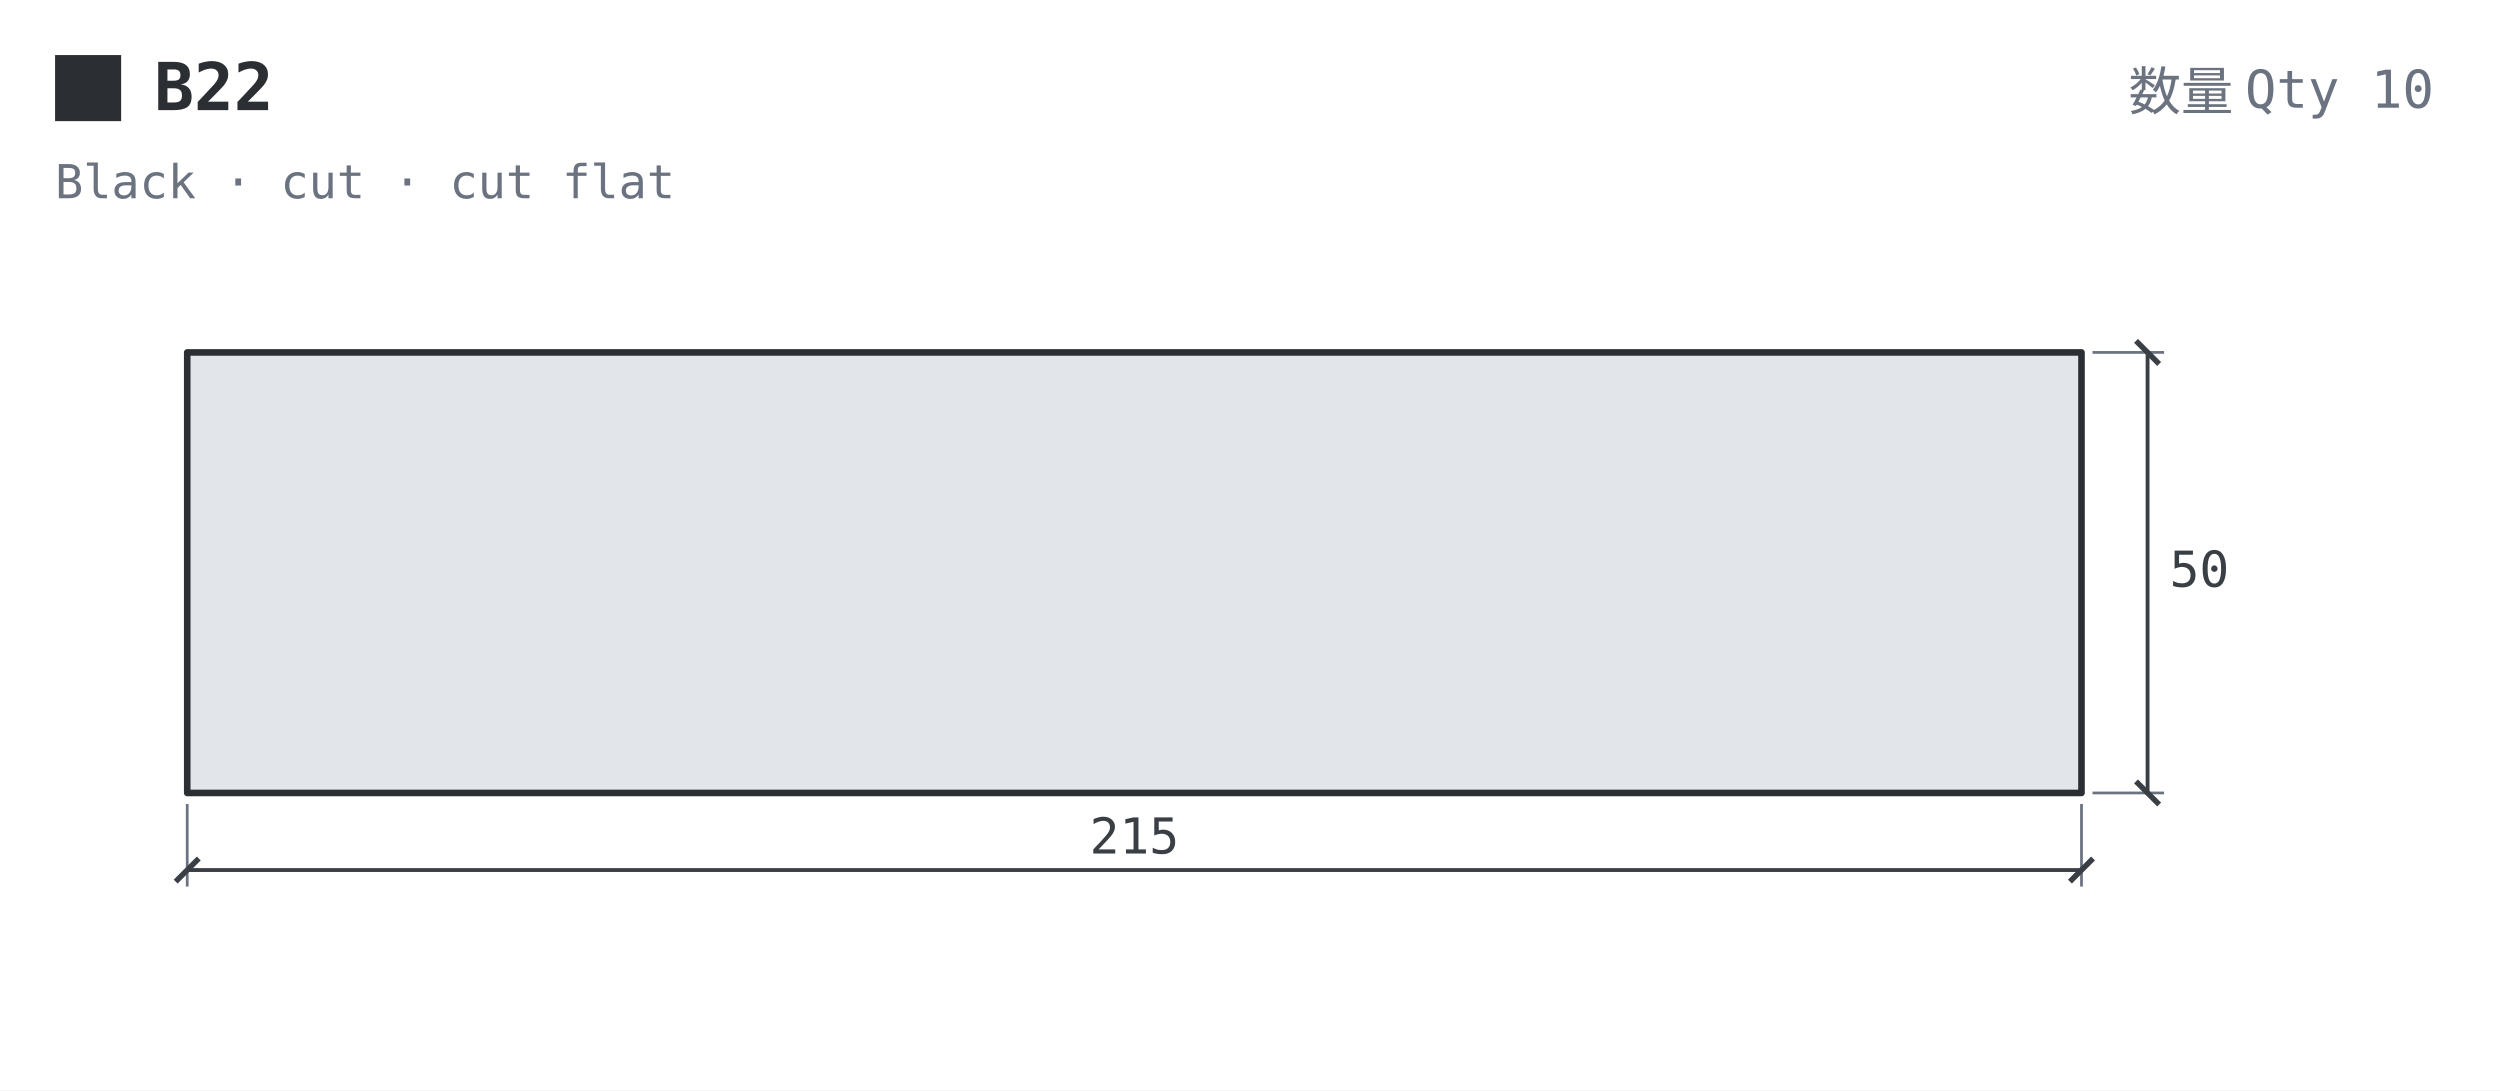
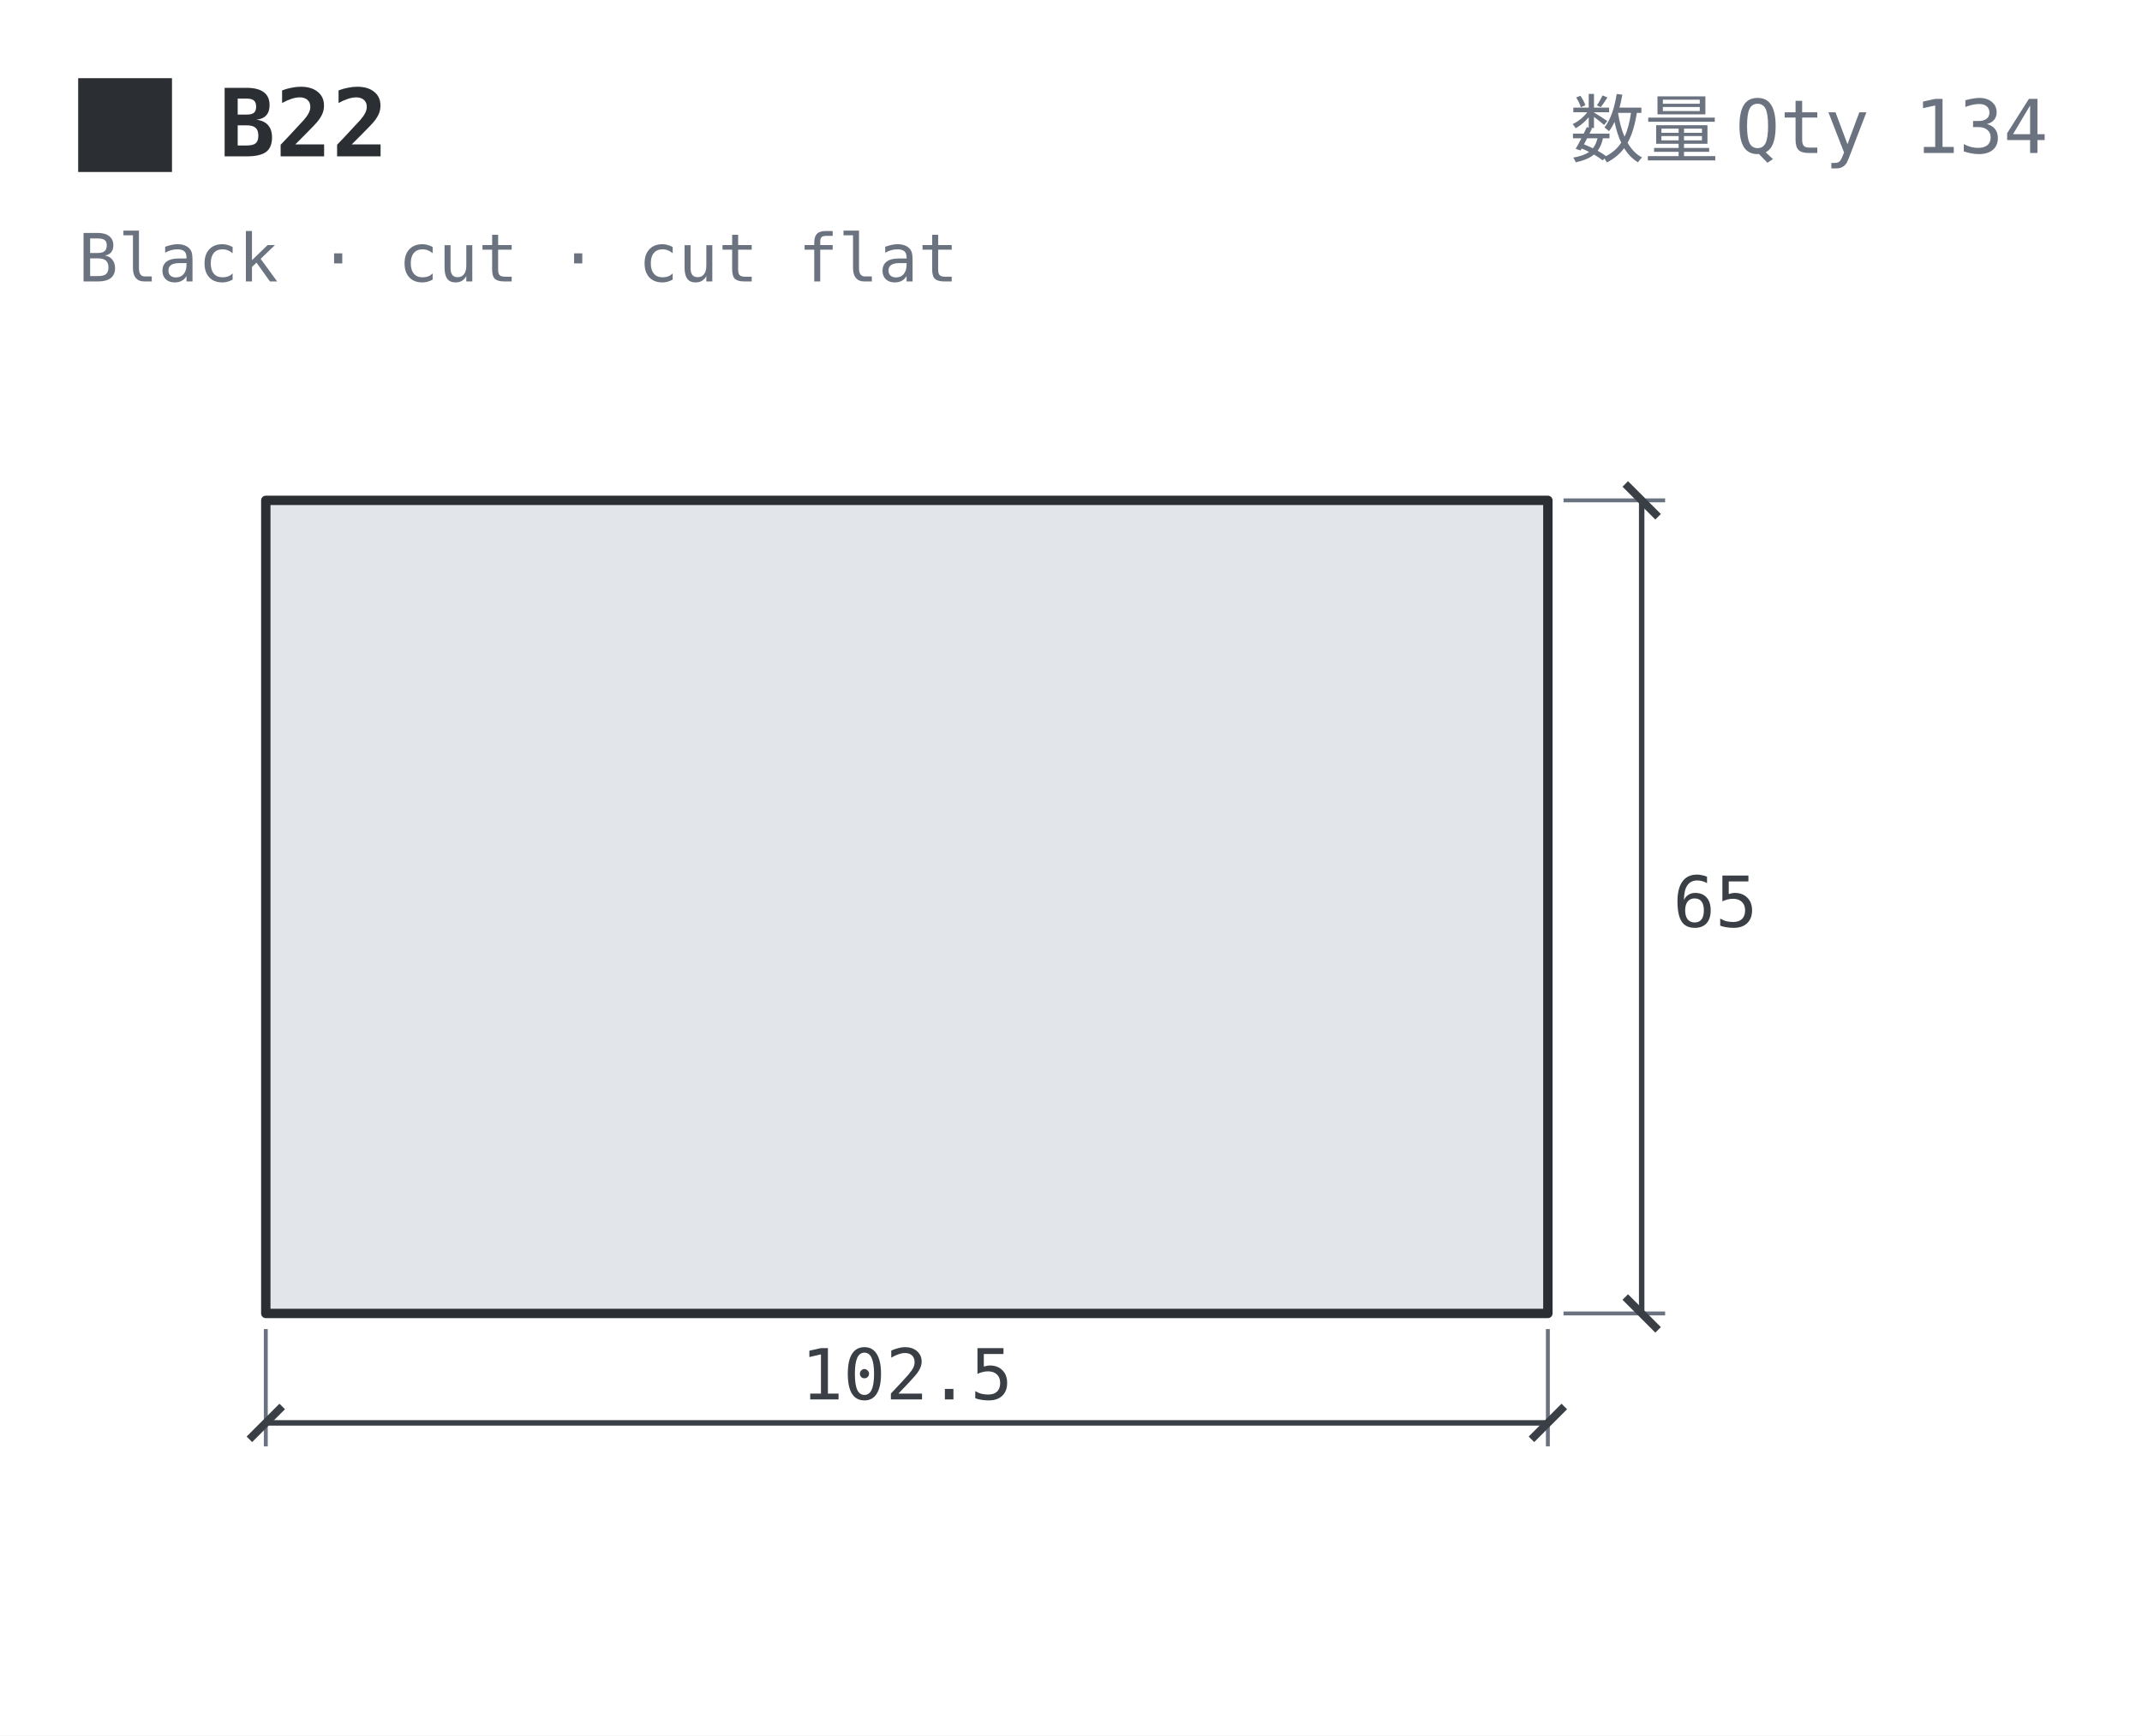
- <svg xmlns="http://www.w3.org/2000/svg" viewBox="0 0 454 198" width="454" height="198">
-   <rect width="454" height="198" fill="#ffffff" />
+ <svg xmlns="http://www.w3.org/2000/svg" viewBox="0 0 274 222" width="274" height="222">
+   <rect width="274" height="222" fill="#ffffff" />
  <rect x="10.0" y="10.0" width="12.0" height="12.0" fill="#2b2e33" stroke="none" />
  <text x="28.0" y="20.0" font-family="ui-monospace,'SFMono-Regular',Menlo,Consolas,monospace" font-size="12" fill="#2b2e33" text-anchor="start" font-weight="600">B22</text>
-   <text x="442.0" y="20.0" font-family="ui-monospace,'SFMono-Regular',Menlo,Consolas,monospace" font-size="9.5" fill="#6b7280" text-anchor="end">数量 Qty 10</text>
+   <text x="262.0" y="20.0" font-family="ui-monospace,'SFMono-Regular',Menlo,Consolas,monospace" font-size="9.5" fill="#6b7280" text-anchor="end">数量 Qty 134</text>
  <text x="10.0" y="36.0" font-family="ui-monospace,'SFMono-Regular',Menlo,Consolas,monospace" font-size="8.5" fill="#6b7280" text-anchor="start">Black · cut · cut flat</text>
-   <polygon points="34.0,144.0 378.0,144.0 378.0,64.0 34.0,64.0" fill="#e2e5ea" stroke="#2b2e33" stroke-width="1.2" stroke-linejoin="round" />
-   <line x1="34.0" y1="146.0" x2="34.0" y2="161.0" stroke="#6b7280" stroke-width="0.5" />
-   <line x1="378.0" y1="146.0" x2="378.0" y2="161.0" stroke="#6b7280" stroke-width="0.5" />
-   <line x1="34.0" y1="158.0" x2="378.0" y2="158.0" stroke="#3a3f45" stroke-width="0.7" />
-   <line x1="31.9" y1="160.1" x2="36.1" y2="155.9" stroke="#3a3f45" stroke-width="1" />
-   <line x1="375.9" y1="160.1" x2="380.1" y2="155.9" stroke="#3a3f45" stroke-width="1" />
-   <text x="206.0" y="155.0" font-family="ui-monospace,'SFMono-Regular',Menlo,Consolas,monospace" font-size="9" fill="#3a3f45" text-anchor="middle">215</text>
-   <line x1="380.0" y1="64.0" x2="393.0" y2="64.0" stroke="#6b7280" stroke-width="0.5" />
-   <line x1="380.0" y1="144.0" x2="393.0" y2="144.0" stroke="#6b7280" stroke-width="0.5" />
-   <line x1="390.0" y1="64.0" x2="390.0" y2="144.0" stroke="#3a3f45" stroke-width="0.7" />
-   <line x1="387.9" y1="61.9" x2="392.1" y2="66.1" stroke="#3a3f45" stroke-width="1" />
-   <line x1="387.9" y1="141.9" x2="392.1" y2="146.1" stroke="#3a3f45" stroke-width="1" />
-   <text x="394.0" y="104.0" font-family="ui-monospace,'SFMono-Regular',Menlo,Consolas,monospace" font-size="9" fill="#3a3f45" text-anchor="start" dominant-baseline="middle">50</text>
+   <polygon points="34.0,168.0 198.0,168.0 198.0,64.0 34.0,64.0" fill="#e2e5ea" stroke="#2b2e33" stroke-width="1.2" stroke-linejoin="round" />
+   <line x1="34.0" y1="170.0" x2="34.0" y2="185.0" stroke="#6b7280" stroke-width="0.5" />
+   <line x1="198.0" y1="170.0" x2="198.0" y2="185.0" stroke="#6b7280" stroke-width="0.5" />
+   <line x1="34.0" y1="182.0" x2="198.0" y2="182.0" stroke="#3a3f45" stroke-width="0.7" />
+   <line x1="31.9" y1="184.1" x2="36.1" y2="179.9" stroke="#3a3f45" stroke-width="1" />
+   <line x1="195.9" y1="184.1" x2="200.1" y2="179.9" stroke="#3a3f45" stroke-width="1" />
+   <text x="116.0" y="179.0" font-family="ui-monospace,'SFMono-Regular',Menlo,Consolas,monospace" font-size="9" fill="#3a3f45" text-anchor="middle">102.5</text>
+   <line x1="200.0" y1="64.0" x2="213.0" y2="64.0" stroke="#6b7280" stroke-width="0.5" />
+   <line x1="200.0" y1="168.0" x2="213.0" y2="168.0" stroke="#6b7280" stroke-width="0.5" />
+   <line x1="210.0" y1="64.0" x2="210.0" y2="168.0" stroke="#3a3f45" stroke-width="0.7" />
+   <line x1="207.9" y1="61.9" x2="212.1" y2="66.1" stroke="#3a3f45" stroke-width="1" />
+   <line x1="207.9" y1="165.9" x2="212.1" y2="170.1" stroke="#3a3f45" stroke-width="1" />
+   <text x="214.0" y="116.0" font-family="ui-monospace,'SFMono-Regular',Menlo,Consolas,monospace" font-size="9" fill="#3a3f45" text-anchor="start" dominant-baseline="middle">65</text>
</svg>
